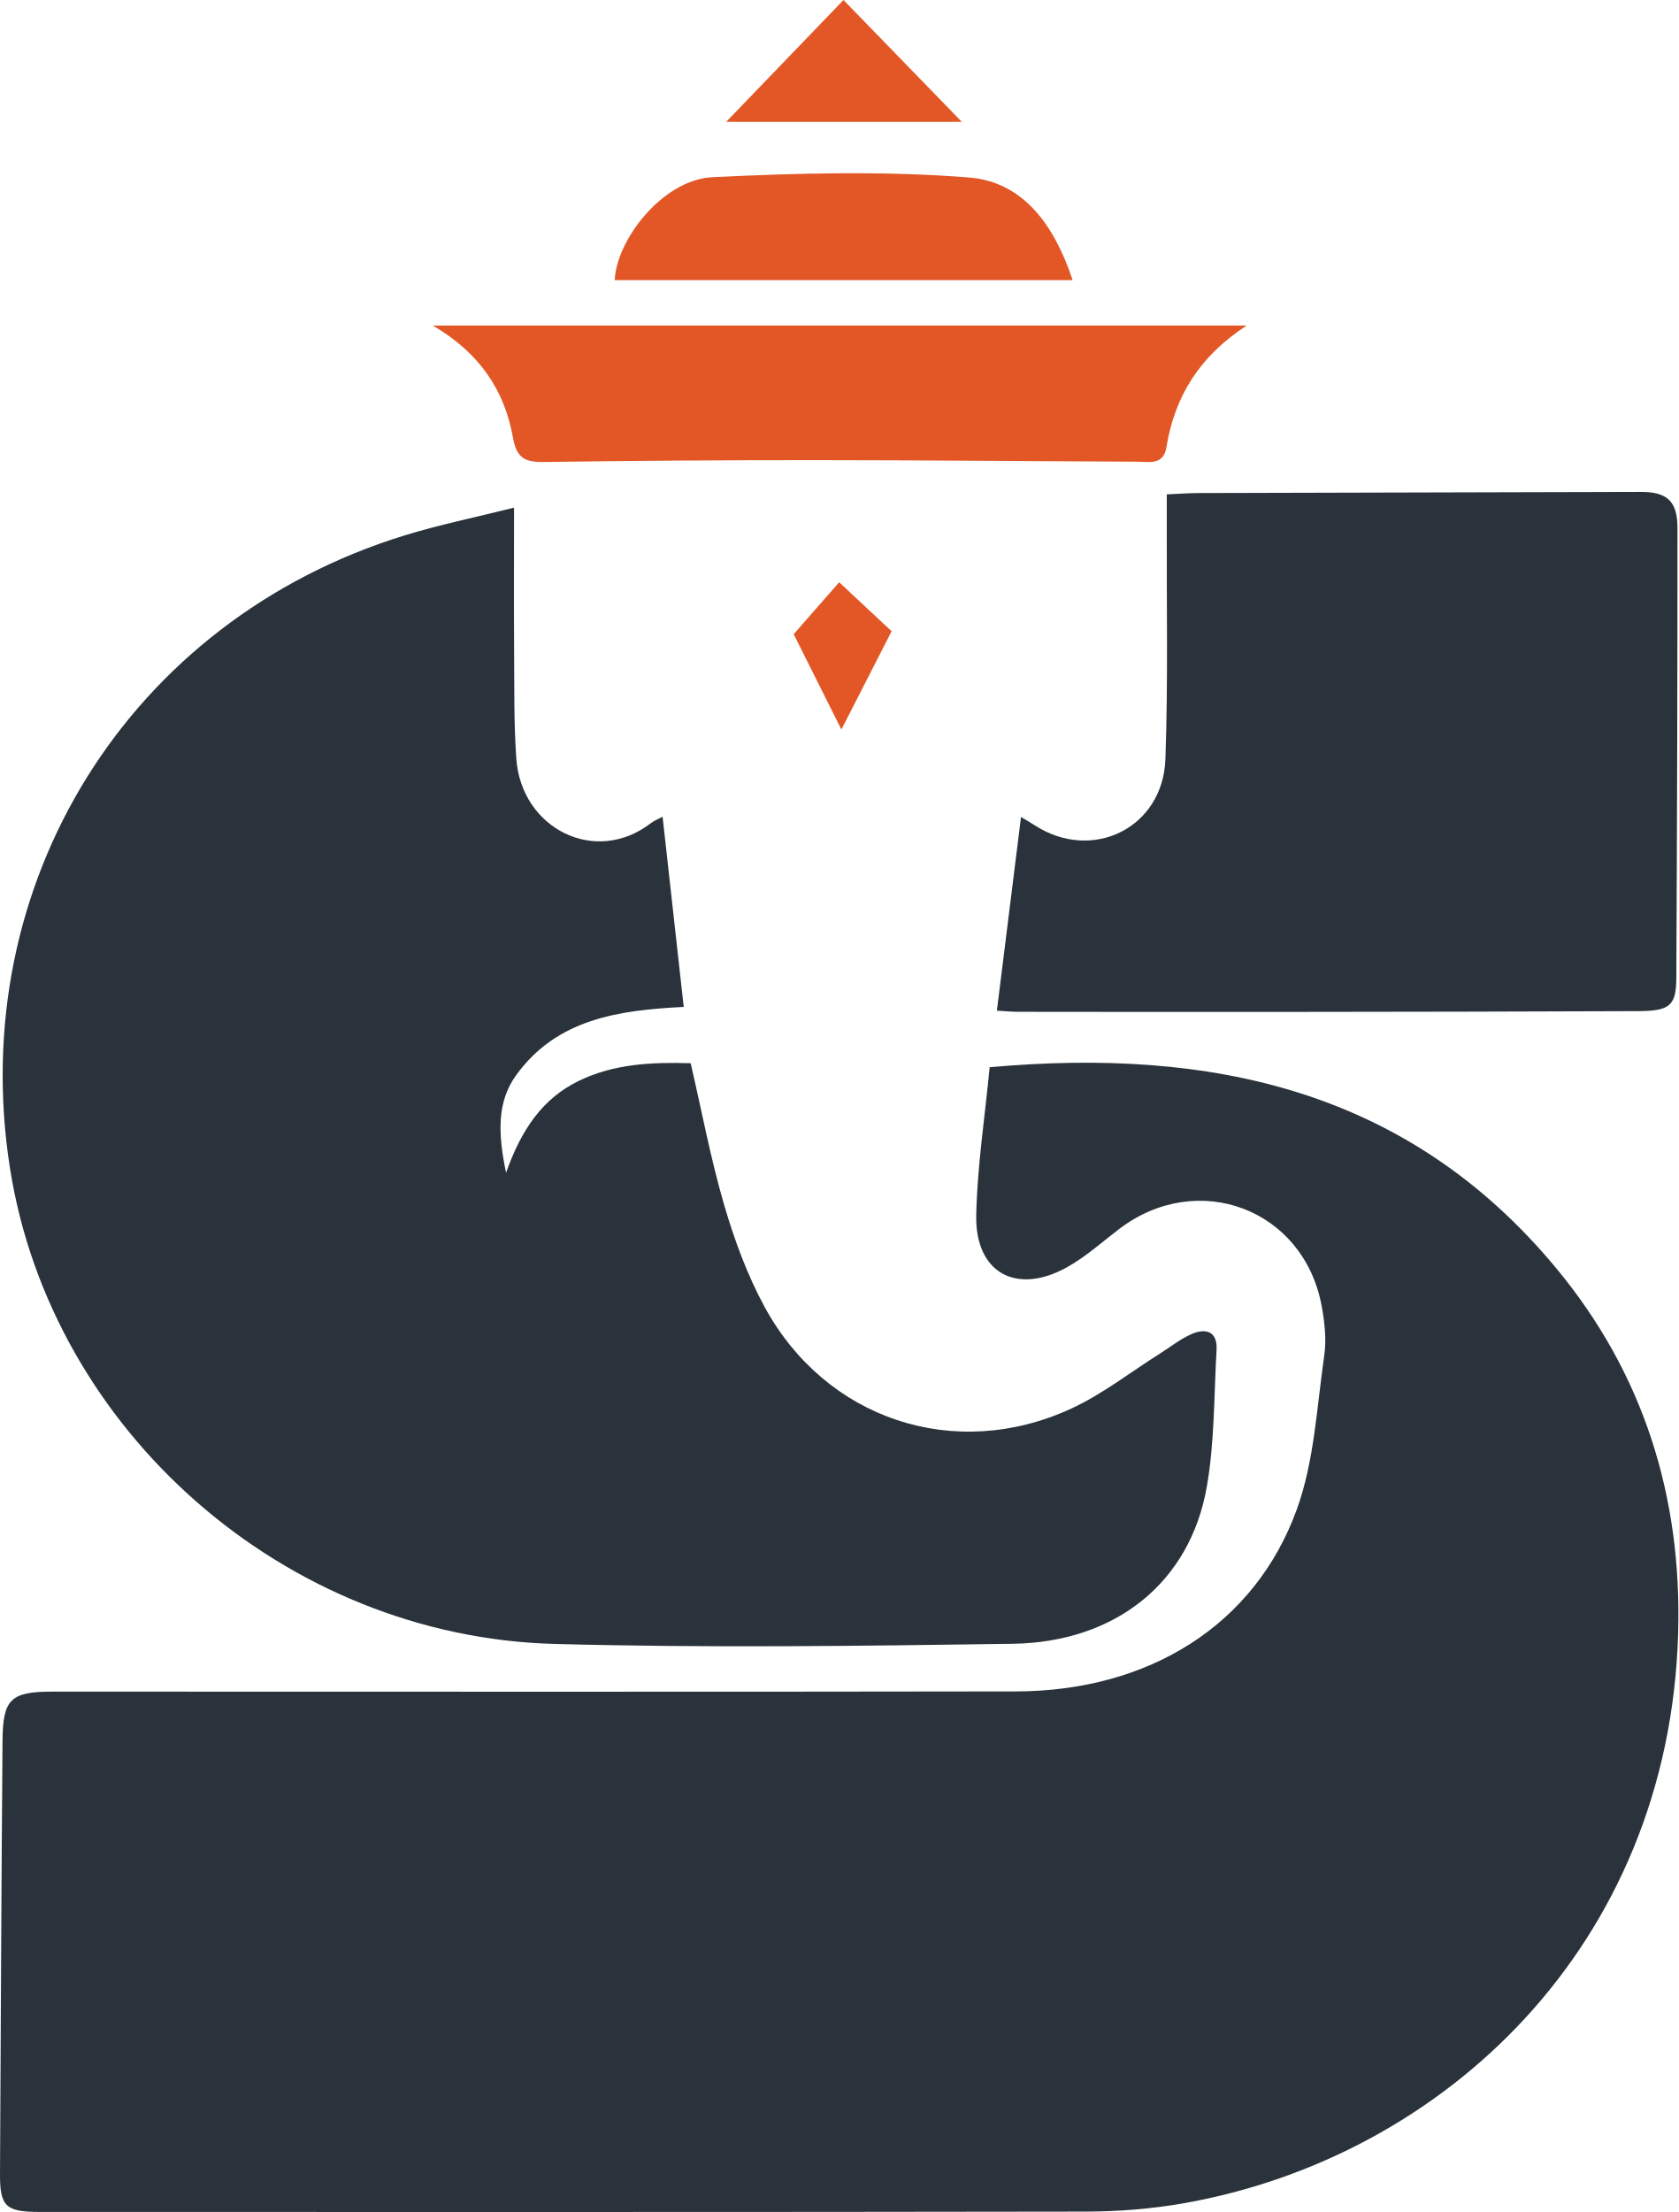
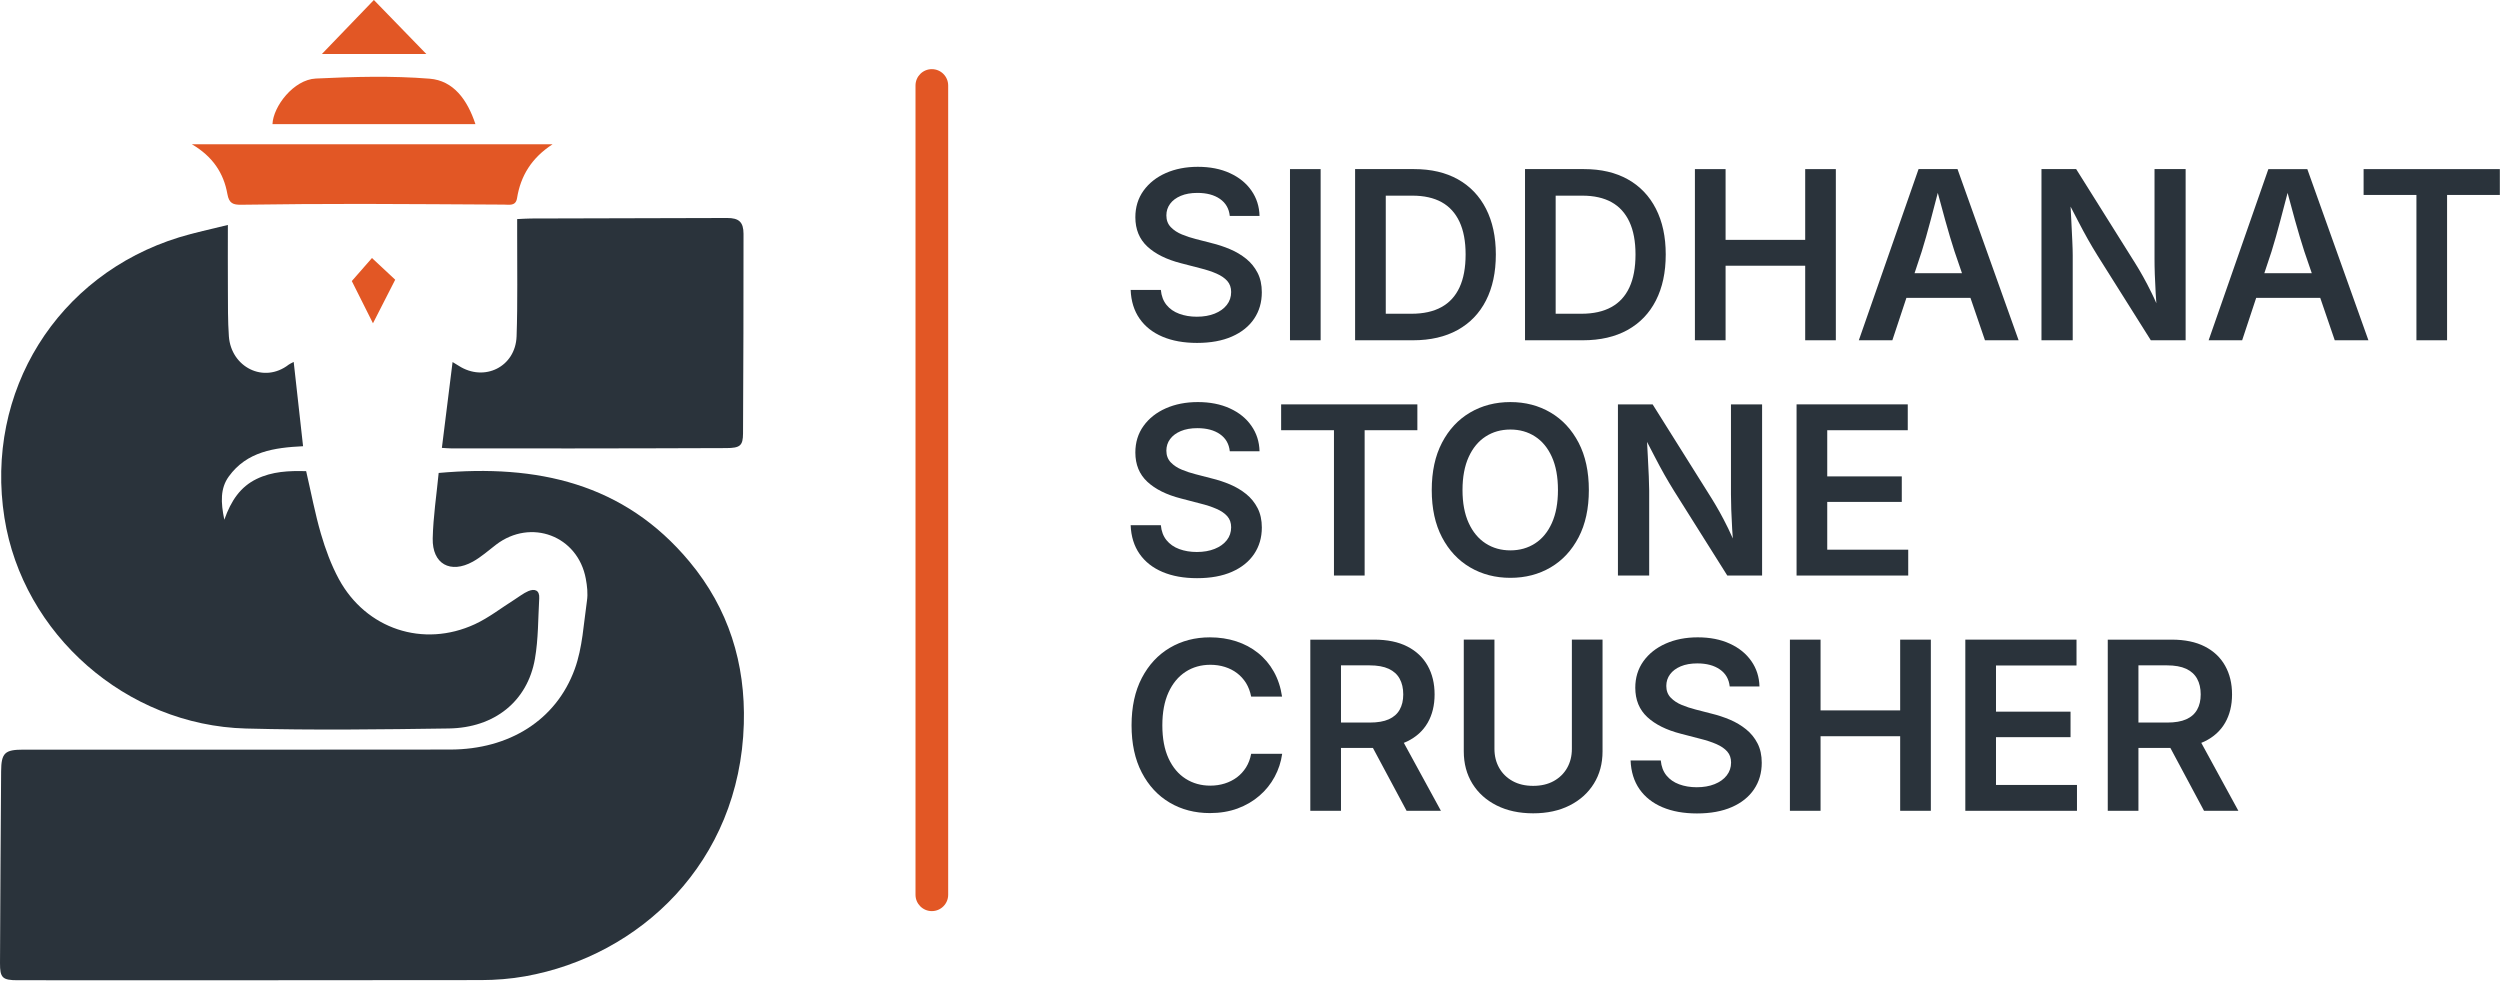
- <svg xmlns="http://www.w3.org/2000/svg" width="100%" height="100%" viewBox="0 0 949 1250" version="1.1" xml:space="preserve" style="fill-rule:evenodd;clip-rule:evenodd;stroke-linejoin:round;stroke-miterlimit:2;">
-   <g transform="matrix(1,0,0,1,-10585.288,-1622.521)">
-     <g transform="matrix(4.166667,0,0,4.166667,10125,0)">
-       <g transform="matrix(1,0,0,1,244.7176,686.732)">
-         <path d="M0,-152.585C30.036,-155.284 56.719,-149.538 76.778,-125.423C88.727,-111.058 93.937,-94.301 93.394,-75.769C92.15,-33.363 61.558,-4.786 26.47,1.463C22.043,2.251 17.483,2.611 12.984,2.618C-34.295,2.699 -81.574,2.667 -128.854,2.665C-133.504,2.665 -134.271,1.921 -134.248,-2.555C-134.144,-22.122 -134.063,-41.688 -133.907,-61.252C-133.861,-66.93 -132.772,-67.902 -127.092,-67.903C-83.545,-67.906 -39.998,-67.853 3.548,-67.93C21.581,-67.962 35.969,-76.921 41.661,-92.599C44.041,-99.152 44.374,-106.473 45.388,-113.481C45.704,-115.668 45.443,-118.02 45.035,-120.219C42.596,-133.356 28.244,-138.766 17.573,-130.648C15.238,-128.871 13.022,-126.862 10.479,-125.452C3.579,-121.627 -1.999,-124.732 -1.822,-132.561C-1.673,-139.206 -0.649,-145.83 0,-152.585" style="fill:rgb(42,51,59);fill-rule:nonzero;" />
+ <svg xmlns="http://www.w3.org/2000/svg" width="100%" height="100%" viewBox="0 0 448 176" version="1.1" xml:space="preserve" style="fill-rule:evenodd;clip-rule:evenodd;stroke-linejoin:round;stroke-miterlimit:2;">
+   <g transform="matrix(1,0,0,1,-1456.101,372.5071)">
+     <g>
+       <g transform="matrix(4.166667,0,0,4.166667,1534.71,-198.408)">
+         <path d="M0,-21.443C-0.092,-20.494 -0.235,-19.563 -0.256,-18.63C-0.281,-17.529 0.503,-17.093 1.473,-17.63C1.83,-17.828 2.142,-18.11 2.47,-18.36C3.969,-19.501 5.985,-18.741 6.328,-16.895C6.386,-16.586 6.423,-16.256 6.378,-15.948C6.235,-14.963 6.188,-13.934 5.854,-13.013C5.055,-10.81 3.032,-9.551 0.498,-9.547C-5.621,-9.536 -11.74,-9.544 -17.86,-9.543C-18.658,-9.543 -18.812,-9.406 -18.818,-8.609C-18.84,-5.859 -18.852,-3.11 -18.866,-0.36C-18.869,0.269 -18.762,0.374 -18.107,0.374C-11.464,0.374 -4.819,0.379 1.824,0.368C2.457,0.366 3.098,0.316 3.72,0.205C8.65,-0.673 12.949,-4.689 13.124,-10.649C13.2,-13.253 12.469,-15.608 10.789,-17.626C7.971,-21.015 4.221,-21.822 0,-21.443" style="fill:rgb(42,51,59);fill-rule:nonzero;" />
+       </g>
+       <g transform="matrix(4.166667,0,0,4.166667,1500.156,-331.8696)">
+         <path d="M0,21.579C2.906,21.657 5.817,21.618 8.727,21.577C10.702,21.548 12.113,20.403 12.432,18.586C12.582,17.73 12.568,16.846 12.618,15.975C12.638,15.627 12.421,15.555 12.15,15.669C11.936,15.761 11.746,15.914 11.545,16.041C10.982,16.395 10.449,16.815 9.851,17.092C7.631,18.119 5.168,17.302 4,15.151C3.671,14.543 3.426,13.877 3.231,13.211C2.975,12.334 2.807,11.431 2.594,10.511C1.855,10.49 1.134,10.519 0.455,10.85C-0.229,11.185 -0.632,11.768 -0.926,12.599C-1.083,11.842 -1.099,11.246 -0.734,10.741C0.043,9.663 1.229,9.499 2.461,9.438C2.325,8.22 2.193,7.034 2.058,5.813C1.951,5.871 1.891,5.892 1.843,5.93C0.774,6.759 -0.637,6.036 -0.73,4.708C-0.777,4.043 -0.768,3.374 -0.772,2.707C-0.778,1.804 -0.773,0.902 -0.773,-0.078C-1.521,0.11 -2.205,0.249 -2.869,0.454C-8.116,2.074 -11.237,7.094 -10.382,12.517C-9.594,17.516 -5.147,21.442 0,21.579" style="fill:rgb(42,51,59);fill-rule:nonzero;" />
+       </g>
+       <g transform="matrix(4.166667,0,0,4.166667,1548.777,-292.3388)">
+         <path d="M0,-9.818C0,-9.581 0.001,-9.394 0,-9.206C-0.005,-7.729 0.026,-6.25 -0.025,-4.774C-0.072,-3.46 -1.416,-2.802 -2.513,-3.508C-2.589,-3.557 -2.668,-3.603 -2.778,-3.67C-2.934,-2.421 -3.084,-1.215 -3.238,0.022C-3.078,0.031 -2.955,0.044 -2.832,0.044C-1.101,0.046 0.632,0.048 2.363,0.046C4.572,0.043 6.781,0.041 8.99,0.031C9.589,0.029 9.711,-0.072 9.714,-0.6C9.729,-3.46 9.736,-6.32 9.735,-9.18C9.735,-9.693 9.535,-9.866 9.032,-9.865C6.22,-9.858 3.407,-9.852 0.595,-9.843C0.411,-9.842 0.228,-9.828 0,-9.818" style="fill:rgb(42,51,59);fill-rule:nonzero;" />
+       </g>
+       <g transform="matrix(4.166667,0,0,4.166667,1496.848,-344.4459)">
+         <path d="M0,1.609C0.072,2.017 0.248,2.076 0.601,2.071C2.332,2.046 4.062,2.034 5.794,2.035C7.827,2.036 9.86,2.057 11.894,2.065C12.12,2.066 12.4,2.14 12.457,1.791C12.612,0.824 13.085,0.055 13.987,-0.531L-1.53,-0.531C-0.629,-0.006 -0.158,0.715 0,1.609" style="fill:rgb(226,87,37);fill-rule:nonzero;" />
+       </g>
+       <g transform="matrix(-1.157885,-4.002551,-4.002551,1.157885,1516.688,-363.1268)">
+         <path d="M-2.182,-3.466C-1.607,-1.945 -1.193,-0.353 -0.816,1.233C-0.594,2.165 -1.462,3.331 -2.182,3.569L-4.607,-4.816C-3.5,-4.774 -2.545,-4.428 -2.182,-3.466" style="fill:rgb(226,87,37);fill-rule:nonzero;" />
+       </g>
+       <g transform="matrix(4.166667,0,0,4.166667,1523.101,-362.828)">
+         <path d="M0,-2.323C-0.789,-1.504 -1.535,-0.729 -2.237,0L2.256,0C1.469,-0.811 0.735,-1.566 0,-2.323" style="fill:rgb(226,87,37);fill-rule:nonzero;" />
+       </g>
+       <g transform="matrix(4.166178,-0.063821,-0.063821,-4.166178,1523.024,-314.5717)">
+         <path d="M-0.021,0.001C0.243,0.5 0.576,1.128 0.964,1.86C0.71,2.104 0.363,2.438 -0.021,2.808C-0.362,2.431 -0.678,2.081 -0.903,1.831C-0.55,1.096 -0.251,0.478 -0.021,0.001" style="fill:rgb(226,87,37);fill-rule:nonzero;" />
      </g>
    </g>
-     <g transform="matrix(4.166667,0,0,4.166667,10125,0)">
-       <g transform="matrix(1,0,0,1,180.201,612.9164)">
-         <path d="M0,-154.663C0,-147.695 -0.033,-141.271 0.011,-134.849C0.044,-130.101 -0.026,-125.34 0.309,-120.611C0.977,-111.161 11.015,-106.013 18.619,-111.915C18.962,-112.181 19.389,-112.337 20.15,-112.744C21.116,-104.056 22.054,-95.617 23.017,-86.949C14.253,-86.511 5.81,-85.35 0.279,-77.681C-2.313,-74.086 -2.203,-69.844 -1.086,-64.457C1.01,-70.365 3.873,-74.517 8.743,-76.898C13.571,-79.258 18.709,-79.464 23.961,-79.314C25.476,-72.769 26.675,-66.343 28.5,-60.101C29.885,-55.364 31.624,-50.619 33.972,-46.293C42.278,-30.988 59.806,-25.175 75.604,-32.482C79.863,-34.453 83.653,-37.442 87.659,-39.963C89.089,-40.863 90.436,-41.958 91.971,-42.608C93.893,-43.421 95.438,-42.91 95.297,-40.437C94.943,-34.234 95.037,-27.941 93.97,-21.855C91.702,-8.925 81.661,-0.776 67.602,-0.574C46.905,-0.276 26.189,0 5.505,-0.553C-31.121,-1.533 -62.763,-29.466 -68.373,-65.038C-74.459,-103.631 -52.249,-139.354 -14.909,-150.88C-10.186,-152.338 -5.317,-153.327 0,-154.663" style="fill:rgb(42,51,59);fill-rule:nonzero;" />
+     <g transform="matrix(1,0,0,1,0,28.17195)">
+       <g transform="matrix(4.166667,0,0,4.166667,1673.773,-365.5363)">
+         <path d="M0,5.054C-0.223,5.143 -0.479,5.187 -0.769,5.187C-1.045,5.187 -1.297,5.145 -1.524,5.061C-1.752,4.977 -1.935,4.85 -2.073,4.679C-2.211,4.507 -2.292,4.293 -2.315,4.036L-3.614,4.036C-3.595,4.52 -3.466,4.932 -3.229,5.271C-2.992,5.611 -2.663,5.869 -2.243,6.047C-1.823,6.225 -1.329,6.314 -0.759,6.314C-0.173,6.314 0.328,6.222 0.743,6.039C1.158,5.857 1.476,5.601 1.696,5.274C1.917,4.946 2.027,4.567 2.027,4.135C2.027,3.816 1.967,3.537 1.845,3.3C1.723,3.063 1.559,2.861 1.354,2.695C1.147,2.529 0.916,2.391 0.659,2.283C0.402,2.174 0.137,2.086 -0.137,2.02L-0.823,1.843C-1.021,1.793 -1.216,1.729 -1.408,1.65C-1.602,1.571 -1.761,1.466 -1.888,1.334C-2.015,1.202 -2.078,1.034 -2.078,0.83C-2.078,0.642 -2.024,0.476 -1.917,0.331C-1.811,0.186 -1.657,0.072 -1.458,-0.012C-1.259,-0.096 -1.021,-0.138 -0.744,-0.138C-0.346,-0.138 -0.021,-0.052 0.227,0.121C0.476,0.294 0.616,0.538 0.649,0.854L1.929,0.854C1.919,0.446 1.803,0.082 1.58,-0.238C1.358,-0.557 1.05,-0.807 0.654,-0.988C0.259,-1.17 -0.2,-1.26 -0.725,-1.26C-1.238,-1.26 -1.697,-1.17 -2.103,-0.991C-2.508,-0.811 -2.827,-0.558 -3.062,-0.232C-3.295,0.094 -3.412,0.474 -3.412,0.909C-3.412,1.429 -3.24,1.849 -2.896,2.169C-2.552,2.488 -2.071,2.727 -1.455,2.885L-0.62,3.102C-0.354,3.168 -0.121,3.245 0.078,3.332C0.277,3.419 0.433,3.526 0.543,3.651C0.653,3.776 0.708,3.934 0.708,4.125C0.708,4.336 0.646,4.521 0.521,4.681C0.396,4.841 0.222,4.965 0,5.054" style="fill:rgb(42,51,59);fill-rule:nonzero;" />
+       </g>
+       <g transform="matrix(-4.166667,0,0,4.166667,2198.775,-833.4051)">
+         <rect x="121.444" y="111.127" width="1.318" height="7.361" style="fill:rgb(42,51,59);" />
+       </g>
+       <g transform="matrix(4.166667,0,0,4.166667,1709.189,-344.4601)">
+         <path d="M0,-5.078C0.504,-5.078 0.924,-4.984 1.262,-4.797C1.6,-4.609 1.855,-4.327 2.03,-3.952C2.205,-3.577 2.292,-3.109 2.292,-2.549C2.292,-1.982 2.205,-1.51 2.03,-1.133C1.855,-0.756 1.597,-0.473 1.252,-0.284C0.908,-0.094 0.479,0.001 -0.035,0.001L-1.142,0.001L-1.142,-5.078L0,-5.078ZM-2.461,1.142L0.029,1.142C0.777,1.142 1.417,0.994 1.948,0.7C2.48,0.405 2.888,-0.018 3.169,-0.57C3.45,-1.122 3.592,-1.781 3.592,-2.549C3.592,-3.309 3.45,-3.965 3.169,-4.515C2.888,-5.065 2.484,-5.487 1.961,-5.78C1.437,-6.073 0.81,-6.22 0.079,-6.22L-2.461,-6.22L-2.461,1.142Z" style="fill:rgb(42,51,59);fill-rule:nonzero;" />
+       </g>
+       <g transform="matrix(4.166667,0,0,4.166667,1739.634,-344.4601)">
+         <path d="M0,-5.078C0.504,-5.078 0.925,-4.984 1.262,-4.797C1.6,-4.609 1.855,-4.327 2.03,-3.952C2.205,-3.577 2.292,-3.109 2.292,-2.549C2.292,-1.982 2.205,-1.51 2.03,-1.133C1.855,-0.756 1.597,-0.473 1.252,-0.284C0.908,-0.094 0.479,0.001 -0.034,0.001L-1.142,0.001L-1.142,-5.078L0,-5.078ZM-2.46,1.142L0.029,1.142C0.777,1.142 1.417,0.994 1.949,0.7C2.48,0.405 2.888,-0.018 3.169,-0.57C3.451,-1.122 3.592,-1.781 3.592,-2.549C3.592,-3.309 3.451,-3.965 3.169,-4.515C2.888,-5.065 2.485,-5.487 1.961,-5.78C1.437,-6.073 0.811,-6.22 0.079,-6.22L-2.46,-6.22L-2.46,1.142Z" style="fill:rgb(42,51,59);fill-rule:nonzero;" />
+       </g>
+       <g transform="matrix(4.166667,0,0,4.166667,1765.325,-357.0155)">
+         <path d="M0,0.949L3.424,0.949L3.424,4.155L4.742,4.155L4.742,-3.206L3.424,-3.206L3.424,-0.163L0,-0.163L0,-3.206L-1.319,-3.206L-1.319,4.155L0,4.155L0,0.949Z" style="fill:rgb(42,51,59);fill-rule:nonzero;" />
+       </g>
+       <g transform="matrix(4.166667,0,0,4.166667,1800.482,-354.4434)">
+         <path d="M0,-0.286C0.119,-0.668 0.245,-1.11 0.378,-1.613C0.474,-1.972 0.578,-2.369 0.689,-2.801C0.803,-2.375 0.909,-1.983 1.008,-1.627C1.146,-1.128 1.28,-0.682 1.408,-0.286L1.729,0.652L-0.31,0.652L0,-0.286ZM-0.661,1.715L2.094,1.715L2.718,3.538L4.165,3.538L1.537,-3.824L-0.138,-3.824L-2.707,3.538L-1.265,3.538L-0.661,1.715Z" style="fill:rgb(42,51,59);fill-rule:nonzero;" />
+       </g>
+       <g transform="matrix(4.166667,0,0,4.166667,1827.533,-355.1434)">
+         <path d="M0,0.05C0,-0.105 -0.006,-0.309 -0.018,-0.563C-0.028,-0.816 -0.043,-1.104 -0.06,-1.425C-0.069,-1.622 -0.08,-1.83 -0.092,-2.042C0.03,-1.806 0.142,-1.593 0.237,-1.408C0.386,-1.121 0.523,-0.864 0.652,-0.637C0.78,-0.409 0.917,-0.179 1.062,0.055L3.359,3.706L4.856,3.706L4.856,-3.656L3.518,-3.656L3.518,0.208C3.518,0.389 3.521,0.611 3.53,0.873C3.538,1.134 3.552,1.411 3.569,1.702C3.578,1.841 3.587,1.978 3.597,2.113C3.531,1.962 3.466,1.818 3.399,1.683C3.271,1.421 3.147,1.184 3.028,0.971C2.91,0.759 2.798,0.569 2.692,0.401L0.148,-3.656L-1.344,-3.656L-1.344,3.706L0,3.706L0,0.05Z" style="fill:rgb(42,51,59);fill-rule:nonzero;" />
+       </g>
+       <g transform="matrix(4.166667,0,0,4.166667,1861.871,-358.3538)">
+         <path d="M0,1.591L0.311,0.653C0.43,0.27 0.556,-0.172 0.688,-0.674C0.784,-1.034 0.888,-1.431 1,-1.862C1.113,-1.437 1.22,-1.045 1.318,-0.689C1.457,-0.19 1.591,0.257 1.719,0.653L2.04,1.591L0,1.591ZM4.476,4.476L1.848,-2.885L0.173,-2.885L-2.396,4.476L-0.954,4.476L-0.351,2.653L2.404,2.653L3.028,4.476L4.476,4.476Z" style="fill:rgb(42,51,59);fill-rule:nonzero;" />
+       </g>
+       <g transform="matrix(4.166667,0,0,4.166667,1889.125,-370.3738)">
+         <path d="M0,7.361L1.318,7.361L1.318,1.111L3.587,1.111L3.587,0L-2.272,0L-2.272,1.111L0,1.111L0,7.361Z" style="fill:rgb(42,51,59);fill-rule:nonzero;" />
+       </g>
+       <g transform="matrix(4.166667,0,0,4.166667,1664.426,-327.5159)">
+         <path d="M0,7.04C0.42,7.218 0.914,7.307 1.484,7.307C2.07,7.307 2.571,7.216 2.986,7.033C3.401,6.85 3.719,6.595 3.939,6.267C4.16,5.939 4.271,5.56 4.271,5.128C4.271,4.809 4.21,4.53 4.088,4.293C3.966,4.056 3.802,3.854 3.597,3.688C3.391,3.522 3.159,3.384 2.902,3.275C2.646,3.167 2.38,3.08 2.106,3.014L1.42,2.836C1.223,2.787 1.027,2.722 0.835,2.643C0.642,2.564 0.482,2.459 0.355,2.327C0.229,2.195 0.165,2.027 0.165,1.823C0.165,1.635 0.219,1.469 0.326,1.324C0.433,1.179 0.586,1.065 0.785,0.981C0.984,0.897 1.223,0.855 1.499,0.855C1.897,0.855 2.222,0.941 2.47,1.114C2.719,1.287 2.859,1.532 2.893,1.848L4.172,1.848C4.162,1.439 4.046,1.076 3.823,0.756C3.602,0.436 3.293,0.186 2.897,0.005C2.502,-0.176 2.043,-0.267 1.519,-0.267C1.005,-0.267 0.546,-0.177 0.141,0.002C-0.265,0.182 -0.584,0.435 -0.818,0.761C-1.052,1.087 -1.169,1.467 -1.169,1.902C-1.169,2.422 -0.997,2.842 -0.652,3.162C-0.309,3.481 0.172,3.72 0.788,3.878L1.623,4.096C1.89,4.162 2.122,4.238 2.321,4.326C2.521,4.413 2.676,4.519 2.786,4.644C2.896,4.769 2.951,4.927 2.951,5.119C2.951,5.329 2.889,5.515 2.764,5.674C2.639,5.834 2.465,5.958 2.243,6.047C2.021,6.136 1.765,6.181 1.475,6.181C1.198,6.181 0.946,6.139 0.719,6.055C0.491,5.971 0.309,5.843 0.17,5.672C0.032,5.5 -0.049,5.287 -0.072,5.029L-1.371,5.029C-1.352,5.514 -1.223,5.925 -0.986,6.265C-0.749,6.604 -0.42,6.862 0,7.04" style="fill:rgb(42,51,59);fill-rule:nonzero;" />
+       </g>
+       <g transform="matrix(4.166667,0,0,4.166667,1695.147,-328.2146)">
+         <path d="M0,7.361L1.319,7.361L1.319,1.111L3.587,1.111L3.587,0L-2.272,0L-2.272,1.111L0,1.111L0,7.361Z" style="fill:rgb(42,51,59);fill-rule:nonzero;" />
+       </g>
+       <g transform="matrix(4.166667,0,0,4.166667,1722.32,-303.3063)">
+         <path d="M0,-4.595C0.31,-4.796 0.666,-4.896 1.067,-4.896C1.466,-4.896 1.819,-4.797 2.127,-4.597C2.436,-4.398 2.677,-4.105 2.851,-3.718C3.025,-3.331 3.112,-2.856 3.112,-2.293C3.112,-1.736 3.025,-1.264 2.851,-0.877C2.677,-0.49 2.436,-0.197 2.127,0.002C1.819,0.201 1.466,0.301 1.067,0.301C0.666,0.301 0.31,0.201 0,0C-0.31,-0.201 -0.553,-0.494 -0.729,-0.88C-0.904,-1.265 -0.993,-1.736 -0.993,-2.293C-0.993,-2.852 -0.904,-3.326 -0.729,-3.713C-0.553,-4.1 -0.31,-4.394 0,-4.595M-1.875,-4.33C-2.17,-3.766 -2.316,-3.086 -2.316,-2.293C-2.316,-1.502 -2.17,-0.825 -1.875,-0.262C-1.58,0.301 -1.177,0.733 -0.667,1.032C-0.156,1.332 0.422,1.482 1.067,1.482C1.71,1.482 2.285,1.333 2.794,1.035C3.303,0.737 3.705,0.305 4,-0.26C4.294,-0.824 4.441,-1.502 4.441,-2.293C4.441,-3.086 4.294,-3.766 4,-4.33C3.705,-4.895 3.303,-5.328 2.794,-5.627C2.285,-5.927 1.71,-6.077 1.067,-6.077C0.422,-6.077 -0.156,-5.927 -0.667,-5.627C-1.177,-5.328 -1.58,-4.895 -1.875,-4.33" style="fill:rgb(42,51,59);fill-rule:nonzero;" />
+       </g>
+       <g transform="matrix(4.166667,0,0,4.166667,1771.868,-297.5451)">
+         <path d="M0,-7.361L-1.339,-7.361L-1.339,-3.497C-1.339,-3.317 -1.334,-3.095 -1.326,-2.833C-1.318,-2.571 -1.305,-2.295 -1.287,-2.003C-1.278,-1.864 -1.269,-1.728 -1.259,-1.593C-1.324,-1.744 -1.391,-1.887 -1.457,-2.023C-1.586,-2.285 -1.709,-2.522 -1.827,-2.734C-1.946,-2.946 -2.059,-3.137 -2.163,-3.305L-4.708,-7.361L-6.2,-7.361L-6.2,0L-4.856,0L-4.856,-3.655C-4.856,-3.81 -4.862,-4.015 -4.873,-4.268C-4.885,-4.522 -4.899,-4.809 -4.915,-5.131C-4.926,-5.328 -4.937,-5.535 -4.948,-5.747C-4.825,-5.512 -4.715,-5.298 -4.619,-5.113C-4.471,-4.826 -4.332,-4.569 -4.204,-4.342C-4.075,-4.115 -3.938,-3.884 -3.794,-3.651L-1.497,0L0,0L0,-7.361Z" style="fill:rgb(42,51,59);fill-rule:nonzero;" />
+       </g>
+       <g transform="matrix(4.166667,0,0,4.166667,1797.971,-302.1751)">
+         <path d="M0,-5.138L0,-6.25L-4.782,-6.25L-4.782,1.112L0.02,1.112L0.02,0L-3.463,0L-3.463,-2.055L-0.257,-2.055L-0.257,-3.152L-3.463,-3.152L-3.463,-5.138L0,-5.138Z" style="fill:rgb(42,51,59);fill-rule:nonzero;" />
+       </g>
+       <g transform="matrix(4.166667,0,0,4.166667,1677.622,-255.683)">
+         <path d="M0,-7.218C-0.352,-7.332 -0.728,-7.388 -1.129,-7.388C-1.769,-7.388 -2.342,-7.239 -2.852,-6.939C-3.36,-6.639 -3.762,-6.207 -4.057,-5.642C-4.352,-5.077 -4.499,-4.398 -4.499,-3.604C-4.499,-2.814 -4.353,-2.137 -4.059,-1.573C-3.766,-1.01 -3.366,-0.579 -2.858,-0.279C-2.352,0.02 -1.774,0.17 -1.129,0.17C-0.694,0.17 -0.299,0.104 0.059,-0.027C0.416,-0.159 0.729,-0.342 1,-0.576C1.271,-0.809 1.488,-1.08 1.654,-1.388C1.821,-1.697 1.929,-2.027 1.979,-2.379L0.645,-2.379C0.604,-2.161 0.532,-1.968 0.427,-1.799C0.321,-1.629 0.19,-1.486 0.034,-1.368C-0.122,-1.252 -0.298,-1.163 -0.492,-1.102C-0.687,-1.041 -0.894,-1.01 -1.114,-1.01C-1.51,-1.01 -1.863,-1.109 -2.174,-1.307C-2.485,-1.505 -2.73,-1.796 -2.908,-2.181C-3.086,-2.567 -3.175,-3.041 -3.175,-3.604C-3.175,-4.161 -3.087,-4.633 -2.91,-5.02C-2.734,-5.406 -2.49,-5.701 -2.179,-5.904C-1.868,-6.107 -1.512,-6.208 -1.109,-6.208C-0.889,-6.208 -0.682,-6.177 -0.487,-6.116C-0.293,-6.055 -0.118,-5.967 0.036,-5.85C0.191,-5.733 0.32,-5.59 0.425,-5.422C0.528,-5.254 0.602,-5.06 0.645,-4.839L1.974,-4.839C1.914,-5.241 1.796,-5.6 1.617,-5.916C1.439,-6.233 1.213,-6.5 0.938,-6.719C0.663,-6.938 0.351,-7.105 0,-7.218" style="fill:rgb(42,51,59);fill-rule:nonzero;" />
+       </g>
+       <g transform="matrix(4.166667,0,0,4.166667,1696.405,-259.9926)">
+         <path d="M0,-5.149L1.23,-5.149C1.566,-5.149 1.84,-5.099 2.053,-5.001C2.265,-4.902 2.423,-4.759 2.524,-4.573C2.627,-4.387 2.678,-4.162 2.678,-3.899C2.678,-3.642 2.627,-3.423 2.524,-3.242C2.423,-3.061 2.266,-2.923 2.055,-2.829C1.845,-2.735 1.572,-2.689 1.24,-2.689L0,-2.689L0,-5.149ZM3.728,-2.679C3.927,-3.024 4.026,-3.431 4.026,-3.899C4.026,-4.367 3.928,-4.777 3.73,-5.131C3.532,-5.485 3.241,-5.761 2.855,-5.959C2.47,-6.157 1.996,-6.255 1.433,-6.255L-1.319,-6.255L-1.319,1.106L0,1.106L0,-1.597L1.374,-1.597L2.821,1.106L4.298,1.106L2.703,-1.816C2.752,-1.835 2.8,-1.856 2.846,-1.878C3.234,-2.066 3.528,-2.333 3.728,-2.679" style="fill:rgb(42,51,59);fill-rule:nonzero;" />
+       </g>
+       <g transform="matrix(4.166667,0,0,4.166667,1718.41,-254.9321)">
+         <path d="M0,-7.47L0,-2.663C0,-2.139 0.124,-1.678 0.37,-1.277C0.617,-0.877 0.965,-0.564 1.413,-0.339C1.861,-0.113 2.385,0 2.984,0C3.584,0 4.106,-0.113 4.553,-0.339C4.999,-0.564 5.347,-0.877 5.595,-1.277C5.844,-1.678 5.968,-2.139 5.968,-2.663L5.968,-7.47L4.649,-7.47L4.649,-2.772C4.649,-2.465 4.581,-2.192 4.444,-1.951C4.308,-1.711 4.114,-1.523 3.866,-1.386C3.617,-1.249 3.323,-1.181 2.984,-1.181C2.645,-1.181 2.351,-1.249 2.103,-1.386C1.854,-1.523 1.661,-1.711 1.524,-1.951C1.388,-2.192 1.319,-2.465 1.319,-2.772L1.319,-7.47L0,-7.47Z" style="fill:rgb(42,51,59);fill-rule:nonzero;" />
+       </g>
+       <g transform="matrix(4.166667,0,0,4.166667,1763.356,-281.218)">
+         <path d="M0,5.054C-0.222,5.143 -0.478,5.187 -0.768,5.187C-1.045,5.187 -1.297,5.145 -1.523,5.061C-1.751,4.977 -1.934,4.849 -2.072,4.679C-2.21,4.507 -2.291,4.293 -2.314,4.036L-3.613,4.036C-3.594,4.52 -3.465,4.932 -3.229,5.271C-2.991,5.611 -2.662,5.869 -2.242,6.047C-1.822,6.225 -1.328,6.314 -0.758,6.314C-0.172,6.314 0.329,6.222 0.744,6.039C1.159,5.857 1.477,5.601 1.697,5.274C1.918,4.946 2.028,4.566 2.028,4.135C2.028,3.815 1.968,3.537 1.846,3.3C1.724,3.063 1.56,2.861 1.354,2.695C1.148,2.529 0.917,2.391 0.66,2.282C0.403,2.174 0.138,2.086 -0.136,2.02L-0.822,1.843C-1.02,1.793 -1.215,1.729 -1.407,1.65C-1.601,1.571 -1.76,1.465 -1.887,1.334C-2.014,1.202 -2.077,1.034 -2.077,0.83C-2.077,0.642 -2.023,0.475 -1.916,0.331C-1.81,0.186 -1.656,0.071 -1.457,-0.013C-1.258,-0.097 -1.02,-0.139 -0.743,-0.139C-0.345,-0.139 -0.021,-0.052 0.228,0.121C0.477,0.294 0.617,0.538 0.65,0.854L1.93,0.854C1.92,0.446 1.804,0.082 1.581,-0.238C1.359,-0.557 1.051,-0.807 0.655,-0.988C0.26,-1.17 -0.199,-1.26 -0.724,-1.26C-1.237,-1.26 -1.696,-1.171 -2.102,-0.991C-2.507,-0.811 -2.826,-0.559 -3.061,-0.233C-3.294,0.094 -3.411,0.474 -3.411,0.908C-3.411,1.429 -3.239,1.849 -2.895,2.169C-2.551,2.488 -2.07,2.727 -1.454,2.885L-0.619,3.102C-0.353,3.168 -0.12,3.245 0.079,3.332C0.278,3.419 0.434,3.526 0.544,3.651C0.654,3.776 0.709,3.934 0.709,4.125C0.709,4.336 0.646,4.521 0.521,4.681C0.396,4.841 0.223,4.965 0,5.054" style="fill:rgb(42,51,59);fill-rule:nonzero;" />
+       </g>
+       <g transform="matrix(4.166667,0,0,4.166667,1796.612,-286.0555)">
+         <path d="M0,7.361L1.319,7.361L1.319,0L0,0L0,3.043L-3.424,3.043L-3.424,0L-4.742,0L-4.742,7.361L-3.424,7.361L-3.424,4.154L0,4.154L0,7.361Z" style="fill:rgb(42,51,59);fill-rule:nonzero;" />
+       </g>
+       <g transform="matrix(4.166667,0,0,4.166667,1828.212,-260.0159)">
+         <path d="M0,-5.138L0,-6.25L-4.782,-6.25L-4.782,1.112L0.02,1.112L0.02,0L-3.463,0L-3.463,-2.055L-0.257,-2.055L-0.257,-3.152L-3.463,-3.152L-3.463,-5.138L0,-5.138Z" style="fill:rgb(42,51,59);fill-rule:nonzero;" />
+       </g>
+       <g transform="matrix(4.166667,0,0,4.166667,1839.308,-259.9926)">
+         <path d="M0,-5.149L1.23,-5.149C1.566,-5.149 1.84,-5.099 2.053,-5.001C2.265,-4.902 2.422,-4.759 2.524,-4.573C2.627,-4.387 2.678,-4.162 2.678,-3.899C2.678,-3.642 2.627,-3.423 2.524,-3.242C2.422,-3.061 2.266,-2.923 2.055,-2.829C1.845,-2.735 1.572,-2.689 1.24,-2.689L0,-2.689L0,-5.149ZM3.728,-2.679C3.927,-3.024 4.026,-3.431 4.026,-3.899C4.026,-4.367 3.928,-4.777 3.729,-5.131C3.532,-5.485 3.241,-5.761 2.855,-5.959C2.47,-6.157 1.996,-6.255 1.433,-6.255L-1.319,-6.255L-1.319,1.106L0,1.106L0,-1.597L1.374,-1.597L2.821,1.106L4.298,1.106L2.703,-1.816C2.752,-1.835 2.8,-1.856 2.846,-1.878C3.234,-2.066 3.528,-2.333 3.728,-2.679" style="fill:rgb(42,51,59);fill-rule:nonzero;" />
      </g>
    </g>
-     <g transform="matrix(4.166667,0,0,4.166667,10125,0)">
-       <g transform="matrix(1,0,0,1,245.6981,456.2977)">
-         <path d="M0,70.175C1.098,61.371 2.167,52.792 3.274,43.907C4.06,44.383 4.621,44.706 5.165,45.057C12.97,50.082 22.532,45.396 22.862,36.051C23.232,25.549 23.012,15.024 23.047,4.509C23.051,3.175 23.047,1.84 23.047,0.155C24.661,0.084 25.97,-0.02 27.279,-0.024C47.293,-0.083 67.307,-0.131 87.32,-0.178C90.894,-0.186 92.323,1.044 92.324,4.694C92.328,25.046 92.271,45.398 92.168,65.75C92.149,69.506 91.279,70.222 87.016,70.241C71.299,70.31 55.581,70.33 39.864,70.347C27.539,70.361 15.214,70.346 2.89,70.333C2.016,70.332 1.143,70.24 0,70.175" style="fill:rgb(42,51,59);fill-rule:nonzero;" />
-       </g>
-     </g>
-     <g transform="matrix(4.166667,0,0,4.166667,10125,0)">
-       <g transform="matrix(1,0,0,1,169.1697,452.5527)">
-         <path d="M0,-18.999L110.418,-18.999C104.002,-14.83 100.636,-9.364 99.528,-2.484C99.128,0 97.137,-0.525 95.519,-0.531C81.052,-0.59 66.584,-0.733 52.117,-0.741C39.799,-0.748 27.479,-0.662 15.162,-0.49C12.653,-0.455 11.403,-0.875 10.889,-3.774C9.76,-10.133 6.415,-15.27 0,-18.999" style="fill:rgb(226,87,37);fill-rule:nonzero;" />
-       </g>
-     </g>
-     <g transform="matrix(4.166667,0,0,4.166667,10125,0)">
-       <g transform="matrix(-1,0,0,1,193.8604,412.56)">
-         <path d="M-62.113,14.835L0,14.835C-0.21,9.439 -6.461,1.205 -13.269,0.876C-24.858,0.316 -36.547,0 -48.088,0.921C-55.38,1.503 -59.637,7.353 -62.113,14.835" style="fill:rgb(226,87,37);fill-rule:nonzero;" />
-       </g>
-     </g>
-     <g transform="matrix(4.166667,0,0,4.166667,10125,0)">
-       <g transform="matrix(1,0,0,1,240.9461,389.405)">
-         <path d="M0,16.532L-31.975,16.532C-26.978,11.343 -21.666,5.827 -16.055,0C-10.821,5.388 -5.604,10.761 0,16.532" style="fill:rgb(226,87,37);fill-rule:nonzero;" />
-       </g>
-     </g>
-     <g transform="matrix(4.166667,0,0,4.166667,10125,0)">
-       <g transform="matrix(0.03025,0.999542,0.999542,-0.03025,227.5158,471.6316)">
-         <path d="M3.501,-9.49C1.75,-7.862 -0.708,-5.574 -3.356,-3.11C-0.686,-0.421 1.734,2.018 3.501,3.799C8.666,0.959 13.095,-1.476 16.62,-3.415C13.195,-5.001 8.769,-7.051 3.501,-9.49" style="fill:rgb(226,87,37);fill-rule:nonzero;" />
-       </g>
+     <g transform="matrix(4.166667,0,0,4.166667,1623.085,-209.2364)">
+       <path d="M0,-36.211C-0.388,-36.211 -0.702,-35.896 -0.702,-35.508L-0.702,-0.703C-0.702,-0.315 -0.388,0 0,0C0.389,0 0.703,-0.315 0.703,-0.703L0.703,-35.508C0.703,-35.896 0.389,-36.211 0,-36.211" style="fill:rgb(226,87,37);fill-rule:nonzero;" />
    </g>
  </g>
</svg>
